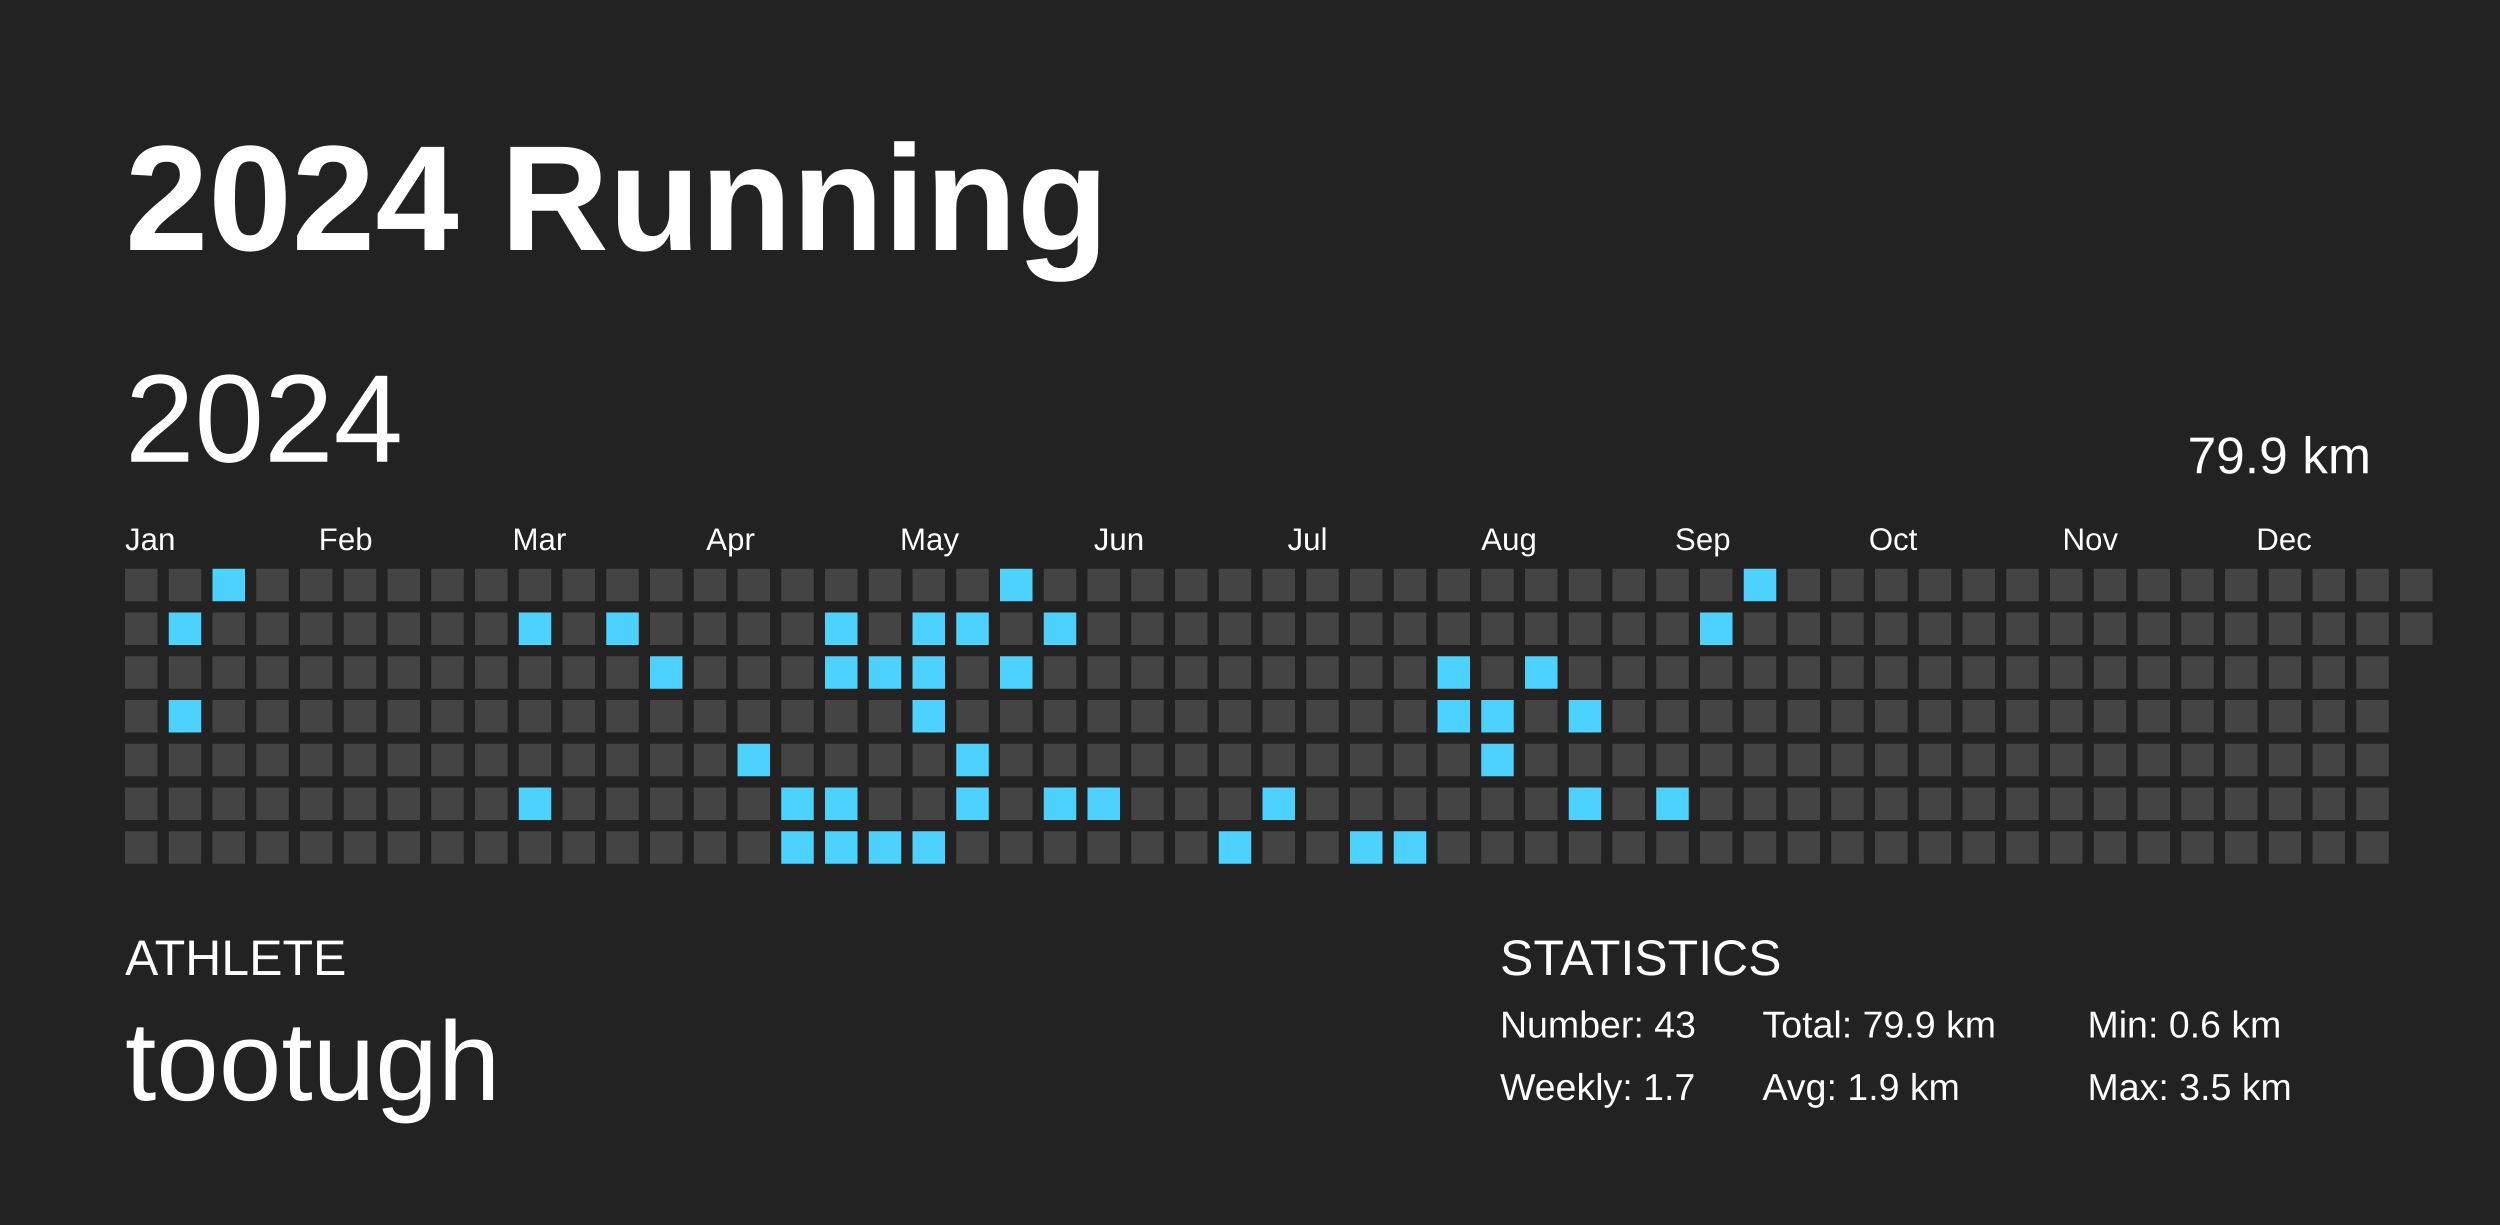
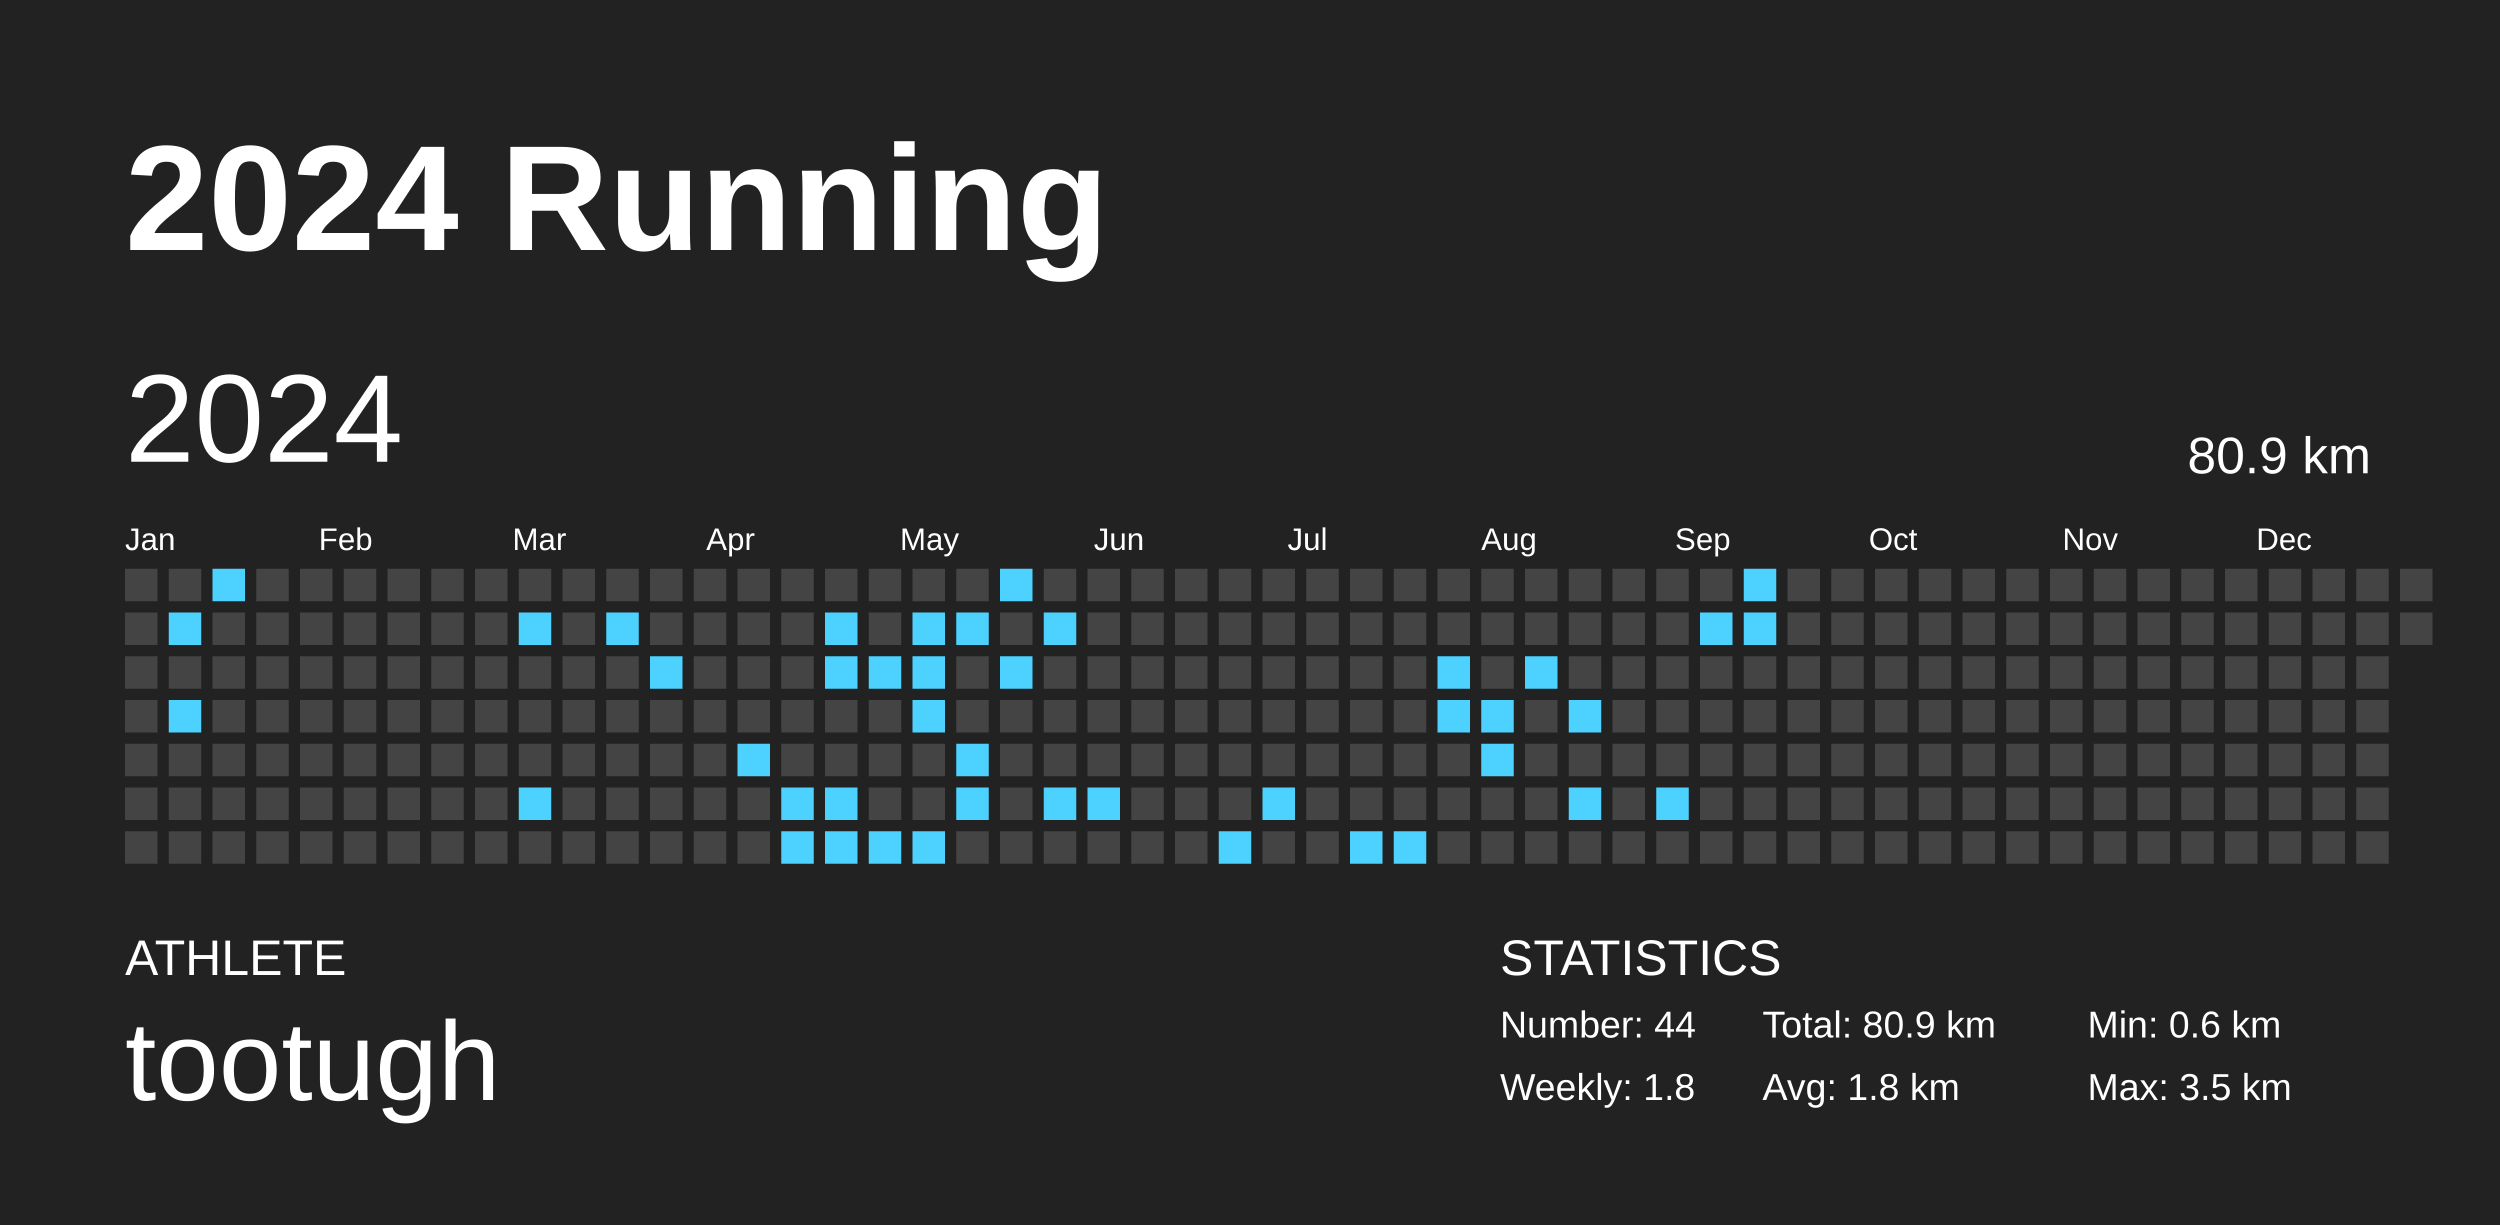
<svg xmlns="http://www.w3.org/2000/svg" baseProfile="full" height="98mm" version="1.1" viewBox="0,0,200,98" width="200mm">
  <defs />
  <rect fill="#222222" height="98" width="200" x="0" y="0" />
  <text fill="#FFFFFF" style="font-size:12px; font-family:Arial; font-weight:bold;" x="10" y="20">2024 Running</text>
  <text fill="#FFFFFF" style="font-size:4px; font-family:Arial" x="10" y="78">ATHLETE</text>
  <text fill="#FFFFFF" style="font-size:9px; font-family:Arial" x="10" y="88">tootugh</text>
  <text fill="#FFFFFF" style="font-size:4px; font-family:Arial" x="120" y="78">STATISTICS</text>
-   <text fill="#FFFFFF" style="font-size:3px; font-family:Arial" x="120" y="83">Number: 43</text>
-   <text fill="#FFFFFF" style="font-size:3px; font-family:Arial" x="120" y="88">Weekly: 1.7</text>
-   <text fill="#FFFFFF" style="font-size:3px; font-family:Arial" x="141" y="83">Total: 79.9 km</text>
-   <text fill="#FFFFFF" style="font-size:3px; font-family:Arial" x="141" y="88">Avg: 1.9 km</text>
+   <text fill="#FFFFFF" style="font-size:3px; font-family:Arial" x="120" y="83">Number: 44</text>
+   <text fill="#FFFFFF" style="font-size:3px; font-family:Arial" x="120" y="88">Weekly: 1.8</text>
+   <text fill="#FFFFFF" style="font-size:3px; font-family:Arial" x="141" y="83">Total: 80.9 km</text>
+   <text fill="#FFFFFF" style="font-size:3px; font-family:Arial" x="141" y="88">Avg: 1.8 km</text>
  <text fill="#FFFFFF" style="font-size:3px; font-family:Arial" x="167" y="83">Min: 0.6 km</text>
  <text fill="#FFFFFF" style="font-size:3px; font-family:Arial" x="167" y="88">Max: 3.5 km</text>
  <text dominant-baseline="hanging" fill="#FFFFFF" style="font-size:10.0px; font-family:Arial;" x="10" y="30">2024</text>
-   <text dominant-baseline="hanging" fill="#FFFFFF" style="font-size:4.125px; font-family:Arial;" x="175" y="35">79.9 km</text>
+   <text dominant-baseline="hanging" fill="#FFFFFF" style="font-size:4.125px; font-family:Arial;" x="175" y="35">80.9 km</text>
  <text fill="#FFFFFF" style="font-size:2.5px; font-family:Arial" x="10.0" y="44">Jan</text>
  <text fill="#FFFFFF" style="font-size:2.5px; font-family:Arial" x="25.5" y="44">Feb</text>
  <text fill="#FFFFFF" style="font-size:2.5px; font-family:Arial" x="41.0" y="44">Mar</text>
  <text fill="#FFFFFF" style="font-size:2.5px; font-family:Arial" x="56.5" y="44">Apr</text>
  <text fill="#FFFFFF" style="font-size:2.5px; font-family:Arial" x="72.0" y="44">May</text>
  <text fill="#FFFFFF" style="font-size:2.5px; font-family:Arial" x="87.5" y="44">Jun</text>
  <text fill="#FFFFFF" style="font-size:2.5px; font-family:Arial" x="103.0" y="44">Jul</text>
  <text fill="#FFFFFF" style="font-size:2.5px; font-family:Arial" x="118.5" y="44">Aug</text>
  <text fill="#FFFFFF" style="font-size:2.5px; font-family:Arial" x="134.0" y="44">Sep</text>
  <text fill="#FFFFFF" style="font-size:2.5px; font-family:Arial" x="149.5" y="44">Oct</text>
  <text fill="#FFFFFF" style="font-size:2.5px; font-family:Arial" x="165.0" y="44">Nov</text>
  <text fill="#FFFFFF" style="font-size:2.5px; font-family:Arial" x="180.5" y="44">Dec</text>
  <rect fill="#444444" height="2.6" width="2.6" x="10.0" y="45.5" />
  <rect fill="#444444" height="2.6" width="2.6" x="10.0" y="49.0" />
  <rect fill="#444444" height="2.6" width="2.6" x="10.0" y="52.5" />
  <rect fill="#444444" height="2.6" width="2.6" x="10.0" y="56.0" />
  <rect fill="#444444" height="2.6" width="2.6" x="10.0" y="59.5" />
  <rect fill="#444444" height="2.6" width="2.6" x="10.0" y="63.0" />
  <rect fill="#444444" height="2.6" width="2.6" x="10.0" y="66.5" />
  <rect fill="#444444" height="2.6" width="2.6" x="13.5" y="45.5" />
  <rect fill="#4dd2ff" height="2.6" width="2.6" x="13.5" y="49.0" />
  <rect fill="#444444" height="2.6" width="2.6" x="13.5" y="52.5" />
  <rect fill="#4dd2ff" height="2.6" width="2.6" x="13.5" y="56.0" />
  <rect fill="#444444" height="2.6" width="2.6" x="13.5" y="59.5" />
  <rect fill="#444444" height="2.6" width="2.6" x="13.5" y="63.0" />
  <rect fill="#444444" height="2.6" width="2.6" x="13.5" y="66.5" />
  <rect fill="#4dd2ff" height="2.6" width="2.6" x="17.0" y="45.5" />
  <rect fill="#444444" height="2.6" width="2.6" x="17.0" y="49.0" />
  <rect fill="#444444" height="2.6" width="2.6" x="17.0" y="52.5" />
  <rect fill="#444444" height="2.6" width="2.6" x="17.0" y="56.0" />
  <rect fill="#444444" height="2.6" width="2.6" x="17.0" y="59.5" />
  <rect fill="#444444" height="2.6" width="2.6" x="17.0" y="63.0" />
  <rect fill="#444444" height="2.6" width="2.6" x="17.0" y="66.5" />
  <rect fill="#444444" height="2.6" width="2.6" x="20.5" y="45.5" />
  <rect fill="#444444" height="2.6" width="2.6" x="20.5" y="49.0" />
  <rect fill="#444444" height="2.6" width="2.6" x="20.5" y="52.5" />
  <rect fill="#444444" height="2.6" width="2.6" x="20.5" y="56.0" />
  <rect fill="#444444" height="2.6" width="2.6" x="20.5" y="59.5" />
  <rect fill="#444444" height="2.6" width="2.6" x="20.5" y="63.0" />
  <rect fill="#444444" height="2.6" width="2.6" x="20.5" y="66.5" />
  <rect fill="#444444" height="2.6" width="2.6" x="24.0" y="45.5" />
  <rect fill="#444444" height="2.6" width="2.6" x="24.0" y="49.0" />
  <rect fill="#444444" height="2.6" width="2.6" x="24.0" y="52.5" />
  <rect fill="#444444" height="2.6" width="2.6" x="24.0" y="56.0" />
  <rect fill="#444444" height="2.6" width="2.6" x="24.0" y="59.5" />
  <rect fill="#444444" height="2.6" width="2.6" x="24.0" y="63.0" />
  <rect fill="#444444" height="2.6" width="2.6" x="24.0" y="66.5" />
  <rect fill="#444444" height="2.6" width="2.6" x="27.5" y="45.5" />
  <rect fill="#444444" height="2.6" width="2.6" x="27.5" y="49.0" />
  <rect fill="#444444" height="2.6" width="2.6" x="27.5" y="52.5" />
  <rect fill="#444444" height="2.6" width="2.6" x="27.5" y="56.0" />
  <rect fill="#444444" height="2.6" width="2.6" x="27.5" y="59.5" />
  <rect fill="#444444" height="2.6" width="2.6" x="27.5" y="63.0" />
  <rect fill="#444444" height="2.6" width="2.6" x="27.5" y="66.5" />
  <rect fill="#444444" height="2.6" width="2.6" x="31.0" y="45.5" />
  <rect fill="#444444" height="2.6" width="2.6" x="31.0" y="49.0" />
  <rect fill="#444444" height="2.6" width="2.6" x="31.0" y="52.5" />
  <rect fill="#444444" height="2.6" width="2.6" x="31.0" y="56.0" />
  <rect fill="#444444" height="2.6" width="2.6" x="31.0" y="59.5" />
  <rect fill="#444444" height="2.6" width="2.6" x="31.0" y="63.0" />
  <rect fill="#444444" height="2.6" width="2.6" x="31.0" y="66.5" />
  <rect fill="#444444" height="2.6" width="2.6" x="34.5" y="45.5" />
  <rect fill="#444444" height="2.6" width="2.6" x="34.5" y="49.0" />
  <rect fill="#444444" height="2.6" width="2.6" x="34.5" y="52.5" />
  <rect fill="#444444" height="2.6" width="2.6" x="34.5" y="56.0" />
  <rect fill="#444444" height="2.6" width="2.6" x="34.5" y="59.5" />
  <rect fill="#444444" height="2.6" width="2.6" x="34.5" y="63.0" />
  <rect fill="#444444" height="2.6" width="2.6" x="34.5" y="66.5" />
  <rect fill="#444444" height="2.6" width="2.6" x="38.0" y="45.5" />
  <rect fill="#444444" height="2.6" width="2.6" x="38.0" y="49.0" />
  <rect fill="#444444" height="2.6" width="2.6" x="38.0" y="52.5" />
  <rect fill="#444444" height="2.6" width="2.6" x="38.0" y="56.0" />
  <rect fill="#444444" height="2.6" width="2.6" x="38.0" y="59.5" />
  <rect fill="#444444" height="2.6" width="2.6" x="38.0" y="63.0" />
  <rect fill="#444444" height="2.6" width="2.6" x="38.0" y="66.5" />
  <rect fill="#444444" height="2.6" width="2.6" x="41.5" y="45.5" />
  <rect fill="#4dd2ff" height="2.6" width="2.6" x="41.5" y="49.0" />
  <rect fill="#444444" height="2.6" width="2.6" x="41.5" y="52.5" />
  <rect fill="#444444" height="2.6" width="2.6" x="41.5" y="56.0" />
  <rect fill="#444444" height="2.6" width="2.6" x="41.5" y="59.5" />
  <rect fill="#4dd2ff" height="2.6" width="2.6" x="41.5" y="63.0" />
  <rect fill="#444444" height="2.6" width="2.6" x="41.5" y="66.5" />
  <rect fill="#444444" height="2.6" width="2.6" x="45.0" y="45.5" />
  <rect fill="#444444" height="2.6" width="2.6" x="45.0" y="49.0" />
  <rect fill="#444444" height="2.6" width="2.6" x="45.0" y="52.5" />
  <rect fill="#444444" height="2.6" width="2.6" x="45.0" y="56.0" />
  <rect fill="#444444" height="2.6" width="2.6" x="45.0" y="59.5" />
  <rect fill="#444444" height="2.6" width="2.6" x="45.0" y="63.0" />
  <rect fill="#444444" height="2.6" width="2.6" x="45.0" y="66.5" />
  <rect fill="#444444" height="2.6" width="2.6" x="48.5" y="45.5" />
  <rect fill="#4dd2ff" height="2.6" width="2.6" x="48.5" y="49.0" />
  <rect fill="#444444" height="2.6" width="2.6" x="48.5" y="52.5" />
  <rect fill="#444444" height="2.6" width="2.6" x="48.5" y="56.0" />
  <rect fill="#444444" height="2.6" width="2.6" x="48.5" y="59.5" />
  <rect fill="#444444" height="2.6" width="2.6" x="48.5" y="63.0" />
  <rect fill="#444444" height="2.6" width="2.6" x="48.5" y="66.5" />
  <rect fill="#444444" height="2.6" width="2.6" x="52.0" y="45.5" />
  <rect fill="#444444" height="2.6" width="2.6" x="52.0" y="49.0" />
  <rect fill="#4dd2ff" height="2.6" width="2.6" x="52.0" y="52.5" />
  <rect fill="#444444" height="2.6" width="2.6" x="52.0" y="56.0" />
  <rect fill="#444444" height="2.6" width="2.6" x="52.0" y="59.5" />
  <rect fill="#444444" height="2.6" width="2.6" x="52.0" y="63.0" />
  <rect fill="#444444" height="2.6" width="2.6" x="52.0" y="66.5" />
  <rect fill="#444444" height="2.6" width="2.6" x="55.5" y="45.5" />
  <rect fill="#444444" height="2.6" width="2.6" x="55.5" y="49.0" />
  <rect fill="#444444" height="2.6" width="2.6" x="55.5" y="52.5" />
  <rect fill="#444444" height="2.6" width="2.6" x="55.5" y="56.0" />
  <rect fill="#444444" height="2.6" width="2.6" x="55.5" y="59.5" />
  <rect fill="#444444" height="2.6" width="2.6" x="55.5" y="63.0" />
  <rect fill="#444444" height="2.6" width="2.6" x="55.5" y="66.5" />
  <rect fill="#444444" height="2.6" width="2.6" x="59.0" y="45.5" />
  <rect fill="#444444" height="2.6" width="2.6" x="59.0" y="49.0" />
  <rect fill="#444444" height="2.6" width="2.6" x="59.0" y="52.5" />
  <rect fill="#444444" height="2.6" width="2.6" x="59.0" y="56.0" />
  <rect fill="#4dd2ff" height="2.6" width="2.6" x="59.0" y="59.5" />
  <rect fill="#444444" height="2.6" width="2.6" x="59.0" y="63.0" />
  <rect fill="#444444" height="2.6" width="2.6" x="59.0" y="66.5" />
  <rect fill="#444444" height="2.6" width="2.6" x="62.5" y="45.5" />
  <rect fill="#444444" height="2.6" width="2.6" x="62.5" y="49.0" />
  <rect fill="#444444" height="2.6" width="2.6" x="62.5" y="52.5" />
  <rect fill="#444444" height="2.6" width="2.6" x="62.5" y="56.0" />
  <rect fill="#444444" height="2.6" width="2.6" x="62.5" y="59.5" />
  <rect fill="#4dd2ff" height="2.6" width="2.6" x="62.5" y="63.0" />
  <rect fill="#4dd2ff" height="2.6" width="2.6" x="62.5" y="66.5" />
  <rect fill="#444444" height="2.6" width="2.6" x="66.0" y="45.5" />
  <rect fill="#4dd2ff" height="2.6" width="2.6" x="66.0" y="49.0" />
  <rect fill="#4dd2ff" height="2.6" width="2.6" x="66.0" y="52.5" />
  <rect fill="#444444" height="2.6" width="2.6" x="66.0" y="56.0" />
  <rect fill="#444444" height="2.6" width="2.6" x="66.0" y="59.5" />
  <rect fill="#4dd2ff" height="2.6" width="2.6" x="66.0" y="63.0" />
  <rect fill="#4dd2ff" height="2.6" width="2.6" x="66.0" y="66.5" />
  <rect fill="#444444" height="2.6" width="2.6" x="69.5" y="45.5" />
  <rect fill="#444444" height="2.6" width="2.6" x="69.5" y="49.0" />
  <rect fill="#4dd2ff" height="2.6" width="2.6" x="69.5" y="52.5" />
  <rect fill="#444444" height="2.6" width="2.6" x="69.5" y="56.0" />
  <rect fill="#444444" height="2.6" width="2.6" x="69.5" y="59.5" />
  <rect fill="#444444" height="2.6" width="2.6" x="69.5" y="63.0" />
  <rect fill="#4dd2ff" height="2.6" width="2.6" x="69.5" y="66.5" />
  <rect fill="#444444" height="2.6" width="2.6" x="73.0" y="45.5" />
  <rect fill="#4dd2ff" height="2.6" width="2.6" x="73.0" y="49.0" />
  <rect fill="#4dd2ff" height="2.6" width="2.6" x="73.0" y="52.5" />
  <rect fill="#4dd2ff" height="2.6" width="2.6" x="73.0" y="56.0" />
  <rect fill="#444444" height="2.6" width="2.6" x="73.0" y="59.5" />
  <rect fill="#444444" height="2.6" width="2.6" x="73.0" y="63.0" />
  <rect fill="#4dd2ff" height="2.6" width="2.6" x="73.0" y="66.5" />
  <rect fill="#444444" height="2.6" width="2.6" x="76.5" y="45.5" />
  <rect fill="#4dd2ff" height="2.6" width="2.6" x="76.5" y="49.0" />
  <rect fill="#444444" height="2.6" width="2.6" x="76.5" y="52.5" />
  <rect fill="#444444" height="2.6" width="2.6" x="76.5" y="56.0" />
  <rect fill="#4dd2ff" height="2.6" width="2.6" x="76.5" y="59.5" />
  <rect fill="#4dd2ff" height="2.6" width="2.6" x="76.5" y="63.0" />
  <rect fill="#444444" height="2.6" width="2.6" x="76.5" y="66.5" />
  <rect fill="#4dd2ff" height="2.6" width="2.6" x="80.0" y="45.5" />
  <rect fill="#444444" height="2.6" width="2.6" x="80.0" y="49.0" />
  <rect fill="#4dd2ff" height="2.6" width="2.6" x="80.0" y="52.5" />
  <rect fill="#444444" height="2.6" width="2.6" x="80.0" y="56.0" />
  <rect fill="#444444" height="2.6" width="2.6" x="80.0" y="59.5" />
  <rect fill="#444444" height="2.6" width="2.6" x="80.0" y="63.0" />
  <rect fill="#444444" height="2.6" width="2.6" x="80.0" y="66.5" />
  <rect fill="#444444" height="2.6" width="2.6" x="83.5" y="45.5" />
  <rect fill="#4dd2ff" height="2.6" width="2.6" x="83.5" y="49.0" />
  <rect fill="#444444" height="2.6" width="2.6" x="83.5" y="52.5" />
  <rect fill="#444444" height="2.6" width="2.6" x="83.5" y="56.0" />
  <rect fill="#444444" height="2.6" width="2.6" x="83.5" y="59.5" />
  <rect fill="#4dd2ff" height="2.6" width="2.6" x="83.5" y="63.0" />
  <rect fill="#444444" height="2.6" width="2.6" x="83.5" y="66.5" />
  <rect fill="#444444" height="2.6" width="2.6" x="87.0" y="45.5" />
  <rect fill="#444444" height="2.6" width="2.6" x="87.0" y="49.0" />
  <rect fill="#444444" height="2.6" width="2.6" x="87.0" y="52.5" />
  <rect fill="#444444" height="2.6" width="2.6" x="87.0" y="56.0" />
  <rect fill="#444444" height="2.6" width="2.6" x="87.0" y="59.5" />
  <rect fill="#4dd2ff" height="2.6" width="2.6" x="87.0" y="63.0" />
  <rect fill="#444444" height="2.6" width="2.6" x="87.0" y="66.5" />
  <rect fill="#444444" height="2.6" width="2.6" x="90.5" y="45.5" />
  <rect fill="#444444" height="2.6" width="2.6" x="90.5" y="49.0" />
  <rect fill="#444444" height="2.6" width="2.6" x="90.5" y="52.5" />
  <rect fill="#444444" height="2.6" width="2.6" x="90.5" y="56.0" />
  <rect fill="#444444" height="2.6" width="2.6" x="90.5" y="59.5" />
  <rect fill="#444444" height="2.6" width="2.6" x="90.5" y="63.0" />
  <rect fill="#444444" height="2.6" width="2.6" x="90.5" y="66.5" />
  <rect fill="#444444" height="2.6" width="2.6" x="94.0" y="45.5" />
  <rect fill="#444444" height="2.6" width="2.6" x="94.0" y="49.0" />
  <rect fill="#444444" height="2.6" width="2.6" x="94.0" y="52.5" />
  <rect fill="#444444" height="2.6" width="2.6" x="94.0" y="56.0" />
  <rect fill="#444444" height="2.6" width="2.6" x="94.0" y="59.5" />
  <rect fill="#444444" height="2.6" width="2.6" x="94.0" y="63.0" />
  <rect fill="#444444" height="2.6" width="2.6" x="94.0" y="66.5" />
  <rect fill="#444444" height="2.6" width="2.6" x="97.5" y="45.5" />
  <rect fill="#444444" height="2.6" width="2.6" x="97.5" y="49.0" />
  <rect fill="#444444" height="2.6" width="2.6" x="97.5" y="52.5" />
  <rect fill="#444444" height="2.6" width="2.6" x="97.5" y="56.0" />
  <rect fill="#444444" height="2.6" width="2.6" x="97.5" y="59.5" />
  <rect fill="#444444" height="2.6" width="2.6" x="97.5" y="63.0" />
  <rect fill="#4dd2ff" height="2.6" width="2.6" x="97.5" y="66.5" />
  <rect fill="#444444" height="2.6" width="2.6" x="101.0" y="45.5" />
  <rect fill="#444444" height="2.6" width="2.6" x="101.0" y="49.0" />
  <rect fill="#444444" height="2.6" width="2.6" x="101.0" y="52.5" />
  <rect fill="#444444" height="2.6" width="2.6" x="101.0" y="56.0" />
  <rect fill="#444444" height="2.6" width="2.6" x="101.0" y="59.5" />
  <rect fill="#4dd2ff" height="2.6" width="2.6" x="101.0" y="63.0" />
  <rect fill="#444444" height="2.6" width="2.6" x="101.0" y="66.5" />
  <rect fill="#444444" height="2.6" width="2.6" x="104.5" y="45.5" />
  <rect fill="#444444" height="2.6" width="2.6" x="104.5" y="49.0" />
  <rect fill="#444444" height="2.6" width="2.6" x="104.5" y="52.5" />
  <rect fill="#444444" height="2.6" width="2.6" x="104.5" y="56.0" />
  <rect fill="#444444" height="2.6" width="2.6" x="104.5" y="59.5" />
  <rect fill="#444444" height="2.6" width="2.6" x="104.5" y="63.0" />
  <rect fill="#444444" height="2.6" width="2.6" x="104.5" y="66.5" />
  <rect fill="#444444" height="2.6" width="2.6" x="108.0" y="45.5" />
  <rect fill="#444444" height="2.6" width="2.6" x="108.0" y="49.0" />
  <rect fill="#444444" height="2.6" width="2.6" x="108.0" y="52.5" />
  <rect fill="#444444" height="2.6" width="2.6" x="108.0" y="56.0" />
  <rect fill="#444444" height="2.6" width="2.6" x="108.0" y="59.5" />
  <rect fill="#444444" height="2.6" width="2.6" x="108.0" y="63.0" />
  <rect fill="#4dd2ff" height="2.6" width="2.6" x="108.0" y="66.5" />
  <rect fill="#444444" height="2.6" width="2.6" x="111.5" y="45.5" />
  <rect fill="#444444" height="2.6" width="2.6" x="111.5" y="49.0" />
  <rect fill="#444444" height="2.6" width="2.6" x="111.5" y="52.5" />
  <rect fill="#444444" height="2.6" width="2.6" x="111.5" y="56.0" />
  <rect fill="#444444" height="2.6" width="2.6" x="111.5" y="59.5" />
  <rect fill="#444444" height="2.6" width="2.6" x="111.5" y="63.0" />
  <rect fill="#4dd2ff" height="2.6" width="2.6" x="111.5" y="66.5" />
  <rect fill="#444444" height="2.6" width="2.6" x="115.0" y="45.5" />
  <rect fill="#444444" height="2.6" width="2.6" x="115.0" y="49.0" />
  <rect fill="#4dd2ff" height="2.6" width="2.6" x="115.0" y="52.5" />
  <rect fill="#4dd2ff" height="2.6" width="2.6" x="115.0" y="56.0" />
  <rect fill="#444444" height="2.6" width="2.6" x="115.0" y="59.5" />
  <rect fill="#444444" height="2.6" width="2.6" x="115.0" y="63.0" />
  <rect fill="#444444" height="2.6" width="2.6" x="115.0" y="66.5" />
  <rect fill="#444444" height="2.6" width="2.6" x="118.5" y="45.5" />
  <rect fill="#444444" height="2.6" width="2.6" x="118.5" y="49.0" />
  <rect fill="#444444" height="2.6" width="2.6" x="118.5" y="52.5" />
  <rect fill="#4dd2ff" height="2.6" width="2.6" x="118.5" y="56.0" />
  <rect fill="#4dd2ff" height="2.6" width="2.6" x="118.5" y="59.5" />
  <rect fill="#444444" height="2.6" width="2.6" x="118.5" y="63.0" />
  <rect fill="#444444" height="2.6" width="2.6" x="118.5" y="66.5" />
  <rect fill="#444444" height="2.6" width="2.6" x="122.0" y="45.5" />
  <rect fill="#444444" height="2.6" width="2.6" x="122.0" y="49.0" />
  <rect fill="#4dd2ff" height="2.6" width="2.6" x="122.0" y="52.5" />
  <rect fill="#444444" height="2.6" width="2.6" x="122.0" y="56.0" />
  <rect fill="#444444" height="2.6" width="2.6" x="122.0" y="59.5" />
  <rect fill="#444444" height="2.6" width="2.6" x="122.0" y="63.0" />
  <rect fill="#444444" height="2.6" width="2.6" x="122.0" y="66.5" />
  <rect fill="#444444" height="2.6" width="2.6" x="125.5" y="45.5" />
  <rect fill="#444444" height="2.6" width="2.6" x="125.5" y="49.0" />
  <rect fill="#444444" height="2.6" width="2.6" x="125.5" y="52.5" />
  <rect fill="#4dd2ff" height="2.6" width="2.6" x="125.5" y="56.0" />
  <rect fill="#444444" height="2.6" width="2.6" x="125.5" y="59.5" />
  <rect fill="#4dd2ff" height="2.6" width="2.6" x="125.5" y="63.0" />
  <rect fill="#444444" height="2.6" width="2.6" x="125.5" y="66.5" />
  <rect fill="#444444" height="2.6" width="2.6" x="129.0" y="45.5" />
  <rect fill="#444444" height="2.6" width="2.6" x="129.0" y="49.0" />
  <rect fill="#444444" height="2.6" width="2.6" x="129.0" y="52.5" />
  <rect fill="#444444" height="2.6" width="2.6" x="129.0" y="56.0" />
  <rect fill="#444444" height="2.6" width="2.6" x="129.0" y="59.5" />
  <rect fill="#444444" height="2.6" width="2.6" x="129.0" y="63.0" />
  <rect fill="#444444" height="2.6" width="2.6" x="129.0" y="66.5" />
  <rect fill="#444444" height="2.6" width="2.6" x="132.5" y="45.5" />
  <rect fill="#444444" height="2.6" width="2.6" x="132.5" y="49.0" />
  <rect fill="#444444" height="2.6" width="2.6" x="132.5" y="52.5" />
  <rect fill="#444444" height="2.6" width="2.6" x="132.5" y="56.0" />
  <rect fill="#444444" height="2.6" width="2.6" x="132.5" y="59.5" />
  <rect fill="#4dd2ff" height="2.6" width="2.6" x="132.5" y="63.0" />
  <rect fill="#444444" height="2.6" width="2.6" x="132.5" y="66.5" />
  <rect fill="#444444" height="2.6" width="2.6" x="136.0" y="45.5" />
  <rect fill="#4dd2ff" height="2.6" width="2.6" x="136.0" y="49.0" />
  <rect fill="#444444" height="2.6" width="2.6" x="136.0" y="52.5" />
  <rect fill="#444444" height="2.6" width="2.6" x="136.0" y="56.0" />
  <rect fill="#444444" height="2.6" width="2.6" x="136.0" y="59.5" />
  <rect fill="#444444" height="2.6" width="2.6" x="136.0" y="63.0" />
  <rect fill="#444444" height="2.6" width="2.6" x="136.0" y="66.5" />
  <rect fill="#4dd2ff" height="2.6" width="2.6" x="139.5" y="45.5" />
-   <rect fill="#444444" height="2.6" width="2.6" x="139.5" y="49.0" />
+   <rect fill="#4dd2ff" height="2.6" width="2.6" x="139.5" y="49.0" />
  <rect fill="#444444" height="2.6" width="2.6" x="139.5" y="52.5" />
  <rect fill="#444444" height="2.6" width="2.6" x="139.5" y="56.0" />
  <rect fill="#444444" height="2.6" width="2.6" x="139.5" y="59.5" />
  <rect fill="#444444" height="2.6" width="2.6" x="139.5" y="63.0" />
  <rect fill="#444444" height="2.6" width="2.6" x="139.5" y="66.5" />
  <rect fill="#444444" height="2.6" width="2.6" x="143.0" y="45.5" />
  <rect fill="#444444" height="2.6" width="2.6" x="143.0" y="49.0" />
  <rect fill="#444444" height="2.6" width="2.6" x="143.0" y="52.5" />
  <rect fill="#444444" height="2.6" width="2.6" x="143.0" y="56.0" />
  <rect fill="#444444" height="2.6" width="2.6" x="143.0" y="59.5" />
  <rect fill="#444444" height="2.6" width="2.6" x="143.0" y="63.0" />
  <rect fill="#444444" height="2.6" width="2.6" x="143.0" y="66.5" />
  <rect fill="#444444" height="2.6" width="2.6" x="146.5" y="45.5" />
  <rect fill="#444444" height="2.6" width="2.6" x="146.5" y="49.0" />
  <rect fill="#444444" height="2.6" width="2.6" x="146.5" y="52.5" />
  <rect fill="#444444" height="2.6" width="2.6" x="146.5" y="56.0" />
  <rect fill="#444444" height="2.6" width="2.6" x="146.5" y="59.5" />
  <rect fill="#444444" height="2.6" width="2.6" x="146.5" y="63.0" />
  <rect fill="#444444" height="2.6" width="2.6" x="146.5" y="66.5" />
  <rect fill="#444444" height="2.6" width="2.6" x="150.0" y="45.5" />
  <rect fill="#444444" height="2.6" width="2.6" x="150.0" y="49.0" />
  <rect fill="#444444" height="2.6" width="2.6" x="150.0" y="52.5" />
  <rect fill="#444444" height="2.6" width="2.6" x="150.0" y="56.0" />
  <rect fill="#444444" height="2.6" width="2.6" x="150.0" y="59.5" />
  <rect fill="#444444" height="2.6" width="2.6" x="150.0" y="63.0" />
  <rect fill="#444444" height="2.6" width="2.6" x="150.0" y="66.5" />
  <rect fill="#444444" height="2.6" width="2.6" x="153.5" y="45.5" />
  <rect fill="#444444" height="2.6" width="2.6" x="153.5" y="49.0" />
  <rect fill="#444444" height="2.6" width="2.6" x="153.5" y="52.5" />
  <rect fill="#444444" height="2.6" width="2.6" x="153.5" y="56.0" />
  <rect fill="#444444" height="2.6" width="2.6" x="153.5" y="59.5" />
  <rect fill="#444444" height="2.6" width="2.6" x="153.5" y="63.0" />
  <rect fill="#444444" height="2.6" width="2.6" x="153.5" y="66.5" />
  <rect fill="#444444" height="2.6" width="2.6" x="157.0" y="45.5" />
  <rect fill="#444444" height="2.6" width="2.6" x="157.0" y="49.0" />
  <rect fill="#444444" height="2.6" width="2.6" x="157.0" y="52.5" />
  <rect fill="#444444" height="2.6" width="2.6" x="157.0" y="56.0" />
  <rect fill="#444444" height="2.6" width="2.6" x="157.0" y="59.5" />
  <rect fill="#444444" height="2.6" width="2.6" x="157.0" y="63.0" />
  <rect fill="#444444" height="2.6" width="2.6" x="157.0" y="66.5" />
  <rect fill="#444444" height="2.6" width="2.6" x="160.5" y="45.5" />
  <rect fill="#444444" height="2.6" width="2.6" x="160.5" y="49.0" />
  <rect fill="#444444" height="2.6" width="2.6" x="160.5" y="52.5" />
  <rect fill="#444444" height="2.6" width="2.6" x="160.5" y="56.0" />
  <rect fill="#444444" height="2.6" width="2.6" x="160.5" y="59.5" />
  <rect fill="#444444" height="2.6" width="2.6" x="160.5" y="63.0" />
  <rect fill="#444444" height="2.6" width="2.6" x="160.5" y="66.5" />
  <rect fill="#444444" height="2.6" width="2.6" x="164.0" y="45.5" />
  <rect fill="#444444" height="2.6" width="2.6" x="164.0" y="49.0" />
  <rect fill="#444444" height="2.6" width="2.6" x="164.0" y="52.5" />
  <rect fill="#444444" height="2.6" width="2.6" x="164.0" y="56.0" />
  <rect fill="#444444" height="2.6" width="2.6" x="164.0" y="59.5" />
  <rect fill="#444444" height="2.6" width="2.6" x="164.0" y="63.0" />
  <rect fill="#444444" height="2.6" width="2.6" x="164.0" y="66.5" />
  <rect fill="#444444" height="2.6" width="2.6" x="167.5" y="45.5" />
  <rect fill="#444444" height="2.6" width="2.6" x="167.5" y="49.0" />
  <rect fill="#444444" height="2.6" width="2.6" x="167.5" y="52.5" />
  <rect fill="#444444" height="2.6" width="2.6" x="167.5" y="56.0" />
  <rect fill="#444444" height="2.6" width="2.6" x="167.5" y="59.5" />
  <rect fill="#444444" height="2.6" width="2.6" x="167.5" y="63.0" />
  <rect fill="#444444" height="2.6" width="2.6" x="167.5" y="66.5" />
  <rect fill="#444444" height="2.6" width="2.6" x="171.0" y="45.5" />
  <rect fill="#444444" height="2.6" width="2.6" x="171.0" y="49.0" />
  <rect fill="#444444" height="2.6" width="2.6" x="171.0" y="52.5" />
  <rect fill="#444444" height="2.6" width="2.6" x="171.0" y="56.0" />
  <rect fill="#444444" height="2.6" width="2.6" x="171.0" y="59.5" />
  <rect fill="#444444" height="2.6" width="2.6" x="171.0" y="63.0" />
  <rect fill="#444444" height="2.6" width="2.6" x="171.0" y="66.5" />
  <rect fill="#444444" height="2.6" width="2.6" x="174.5" y="45.5" />
  <rect fill="#444444" height="2.6" width="2.6" x="174.5" y="49.0" />
  <rect fill="#444444" height="2.6" width="2.6" x="174.5" y="52.5" />
  <rect fill="#444444" height="2.6" width="2.6" x="174.5" y="56.0" />
  <rect fill="#444444" height="2.6" width="2.6" x="174.5" y="59.5" />
  <rect fill="#444444" height="2.6" width="2.6" x="174.5" y="63.0" />
  <rect fill="#444444" height="2.6" width="2.6" x="174.5" y="66.5" />
  <rect fill="#444444" height="2.6" width="2.6" x="178.0" y="45.5" />
  <rect fill="#444444" height="2.6" width="2.6" x="178.0" y="49.0" />
  <rect fill="#444444" height="2.6" width="2.6" x="178.0" y="52.5" />
  <rect fill="#444444" height="2.6" width="2.6" x="178.0" y="56.0" />
  <rect fill="#444444" height="2.6" width="2.6" x="178.0" y="59.5" />
  <rect fill="#444444" height="2.6" width="2.6" x="178.0" y="63.0" />
  <rect fill="#444444" height="2.6" width="2.6" x="178.0" y="66.5" />
  <rect fill="#444444" height="2.6" width="2.6" x="181.5" y="45.5" />
  <rect fill="#444444" height="2.6" width="2.6" x="181.5" y="49.0" />
  <rect fill="#444444" height="2.6" width="2.6" x="181.5" y="52.5" />
  <rect fill="#444444" height="2.6" width="2.6" x="181.5" y="56.0" />
  <rect fill="#444444" height="2.6" width="2.6" x="181.5" y="59.5" />
  <rect fill="#444444" height="2.6" width="2.6" x="181.5" y="63.0" />
  <rect fill="#444444" height="2.6" width="2.6" x="181.5" y="66.5" />
  <rect fill="#444444" height="2.6" width="2.6" x="185.0" y="45.5" />
  <rect fill="#444444" height="2.6" width="2.6" x="185.0" y="49.0" />
  <rect fill="#444444" height="2.6" width="2.6" x="185.0" y="52.5" />
  <rect fill="#444444" height="2.6" width="2.6" x="185.0" y="56.0" />
  <rect fill="#444444" height="2.6" width="2.6" x="185.0" y="59.5" />
  <rect fill="#444444" height="2.6" width="2.6" x="185.0" y="63.0" />
  <rect fill="#444444" height="2.6" width="2.6" x="185.0" y="66.5" />
  <rect fill="#444444" height="2.6" width="2.6" x="188.5" y="45.5" />
  <rect fill="#444444" height="2.6" width="2.6" x="188.5" y="49.0" />
  <rect fill="#444444" height="2.6" width="2.6" x="188.5" y="52.5" />
  <rect fill="#444444" height="2.6" width="2.6" x="188.5" y="56.0" />
  <rect fill="#444444" height="2.6" width="2.6" x="188.5" y="59.5" />
  <rect fill="#444444" height="2.6" width="2.6" x="188.5" y="63.0" />
  <rect fill="#444444" height="2.6" width="2.6" x="188.5" y="66.5" />
  <rect fill="#444444" height="2.6" width="2.6" x="192.0" y="45.5" />
  <rect fill="#444444" height="2.6" width="2.6" x="192.0" y="49.0" />
</svg>
